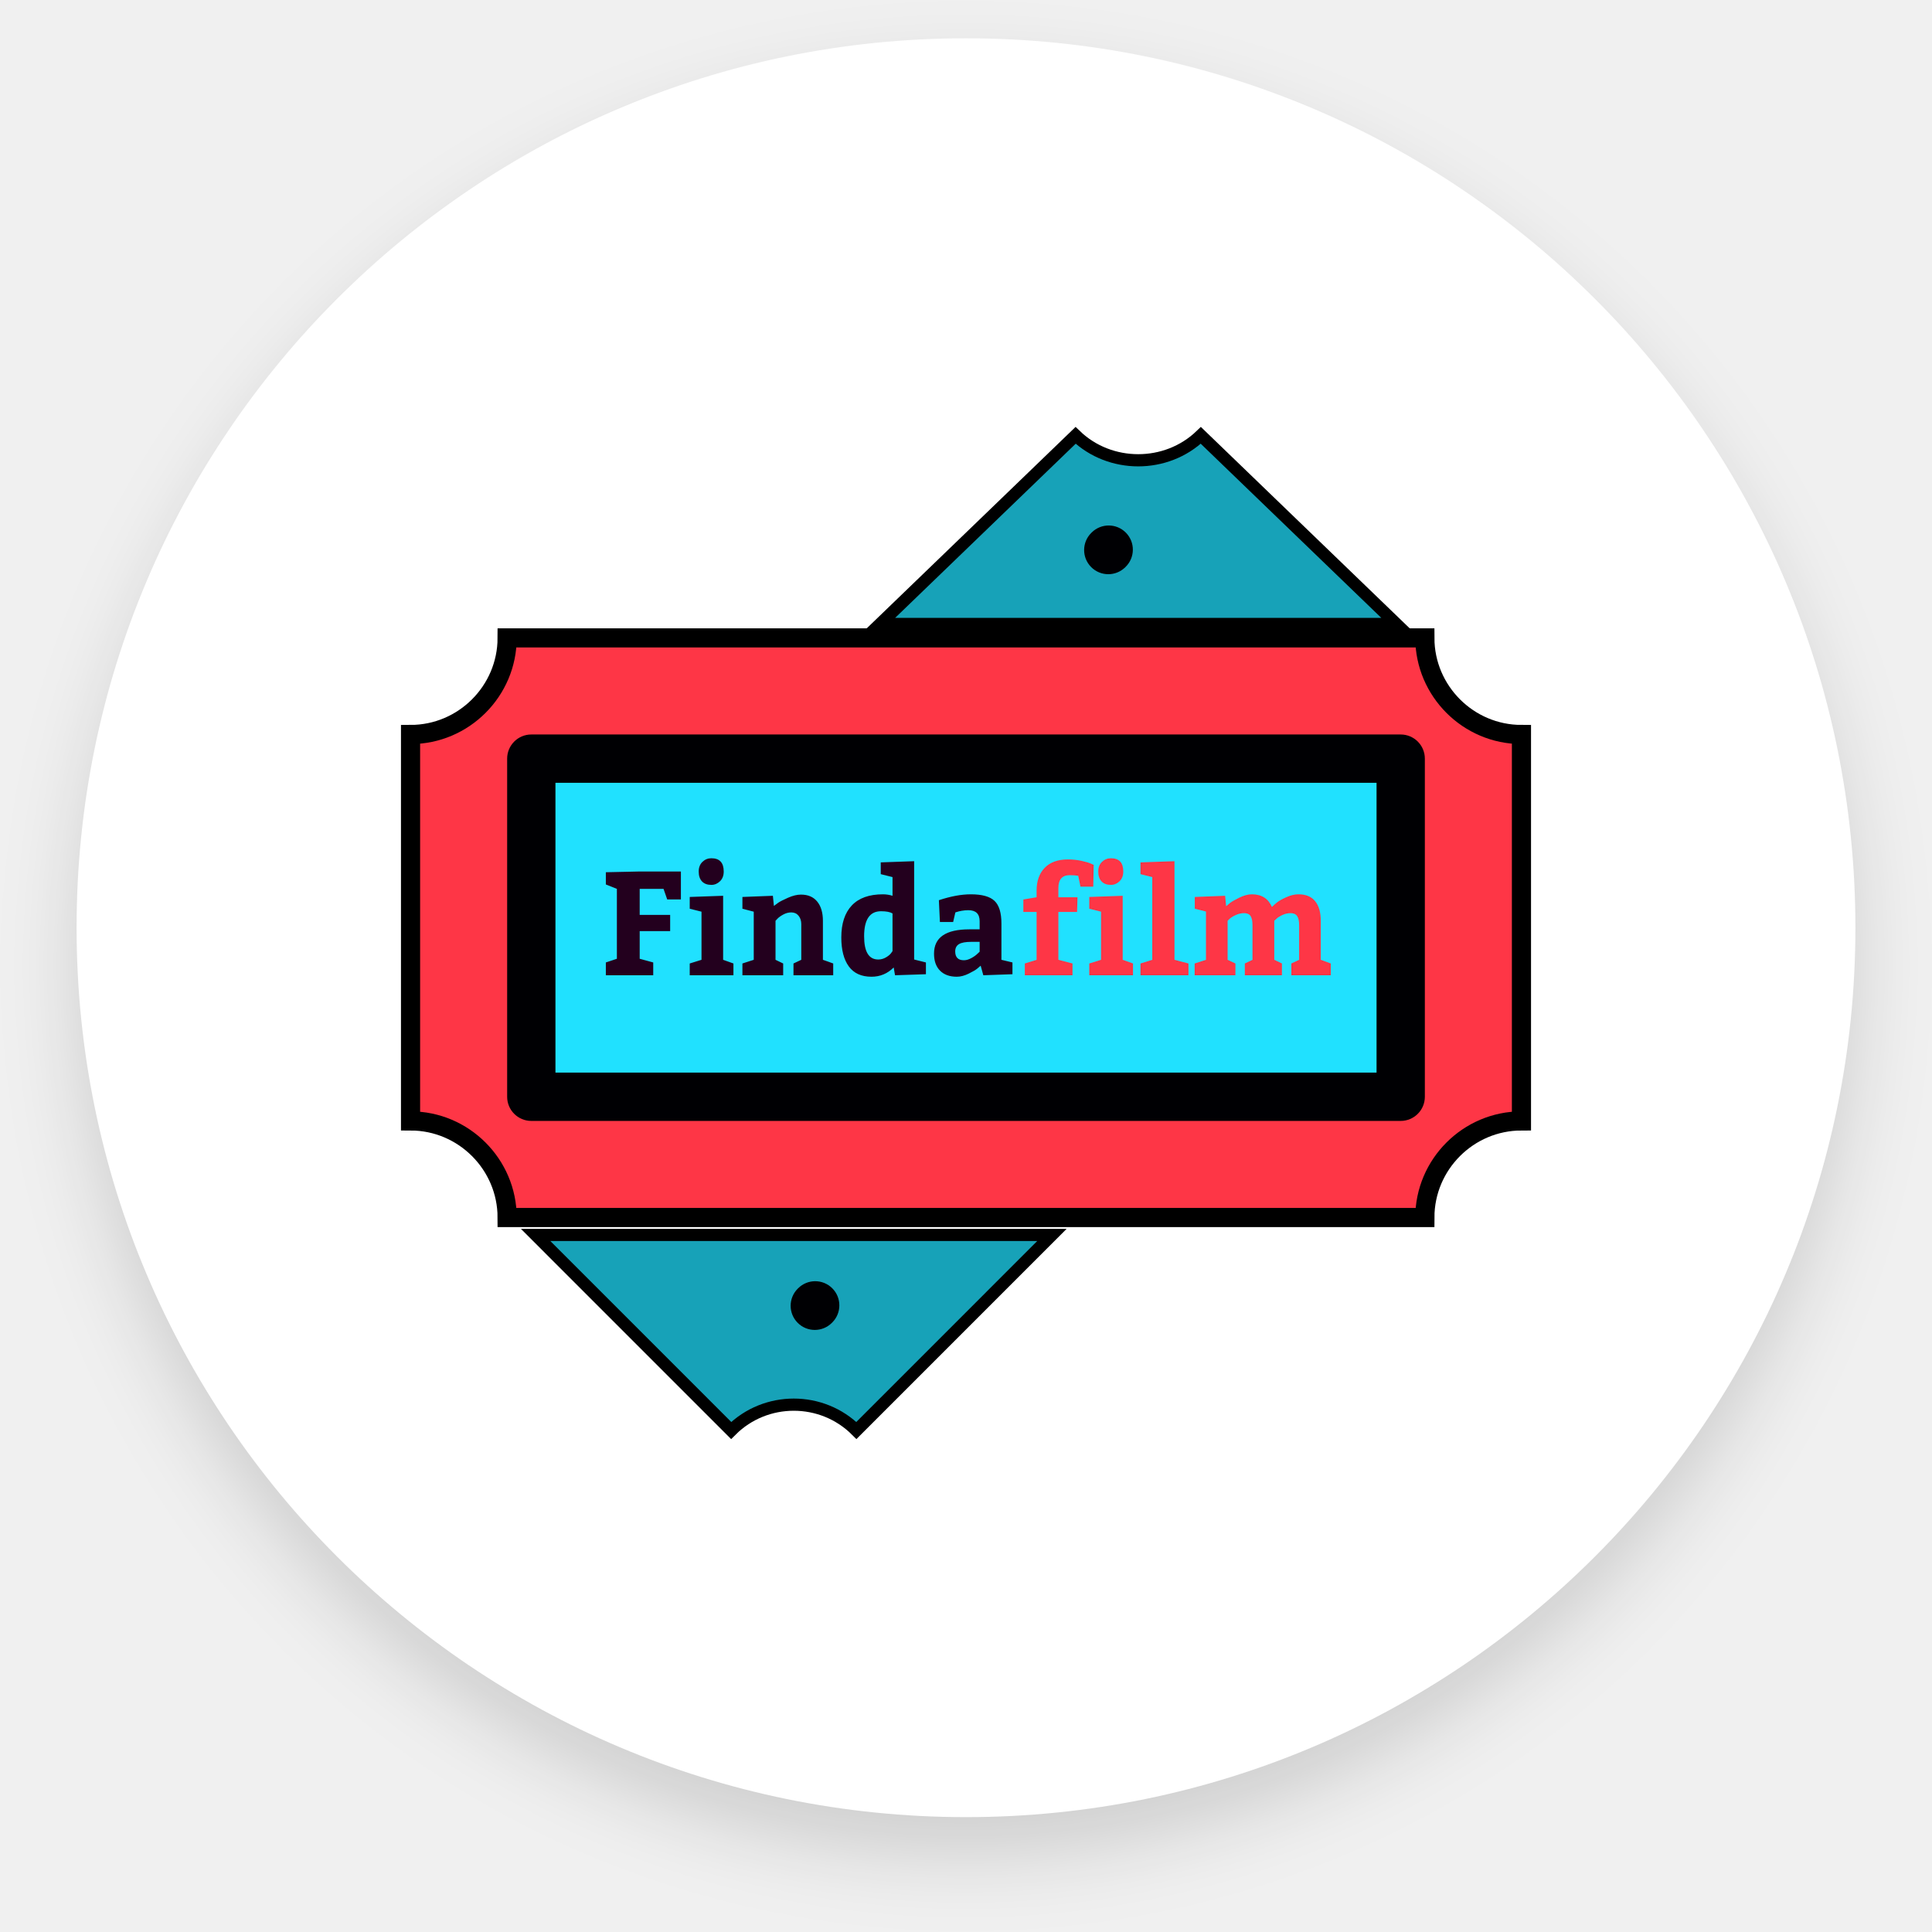
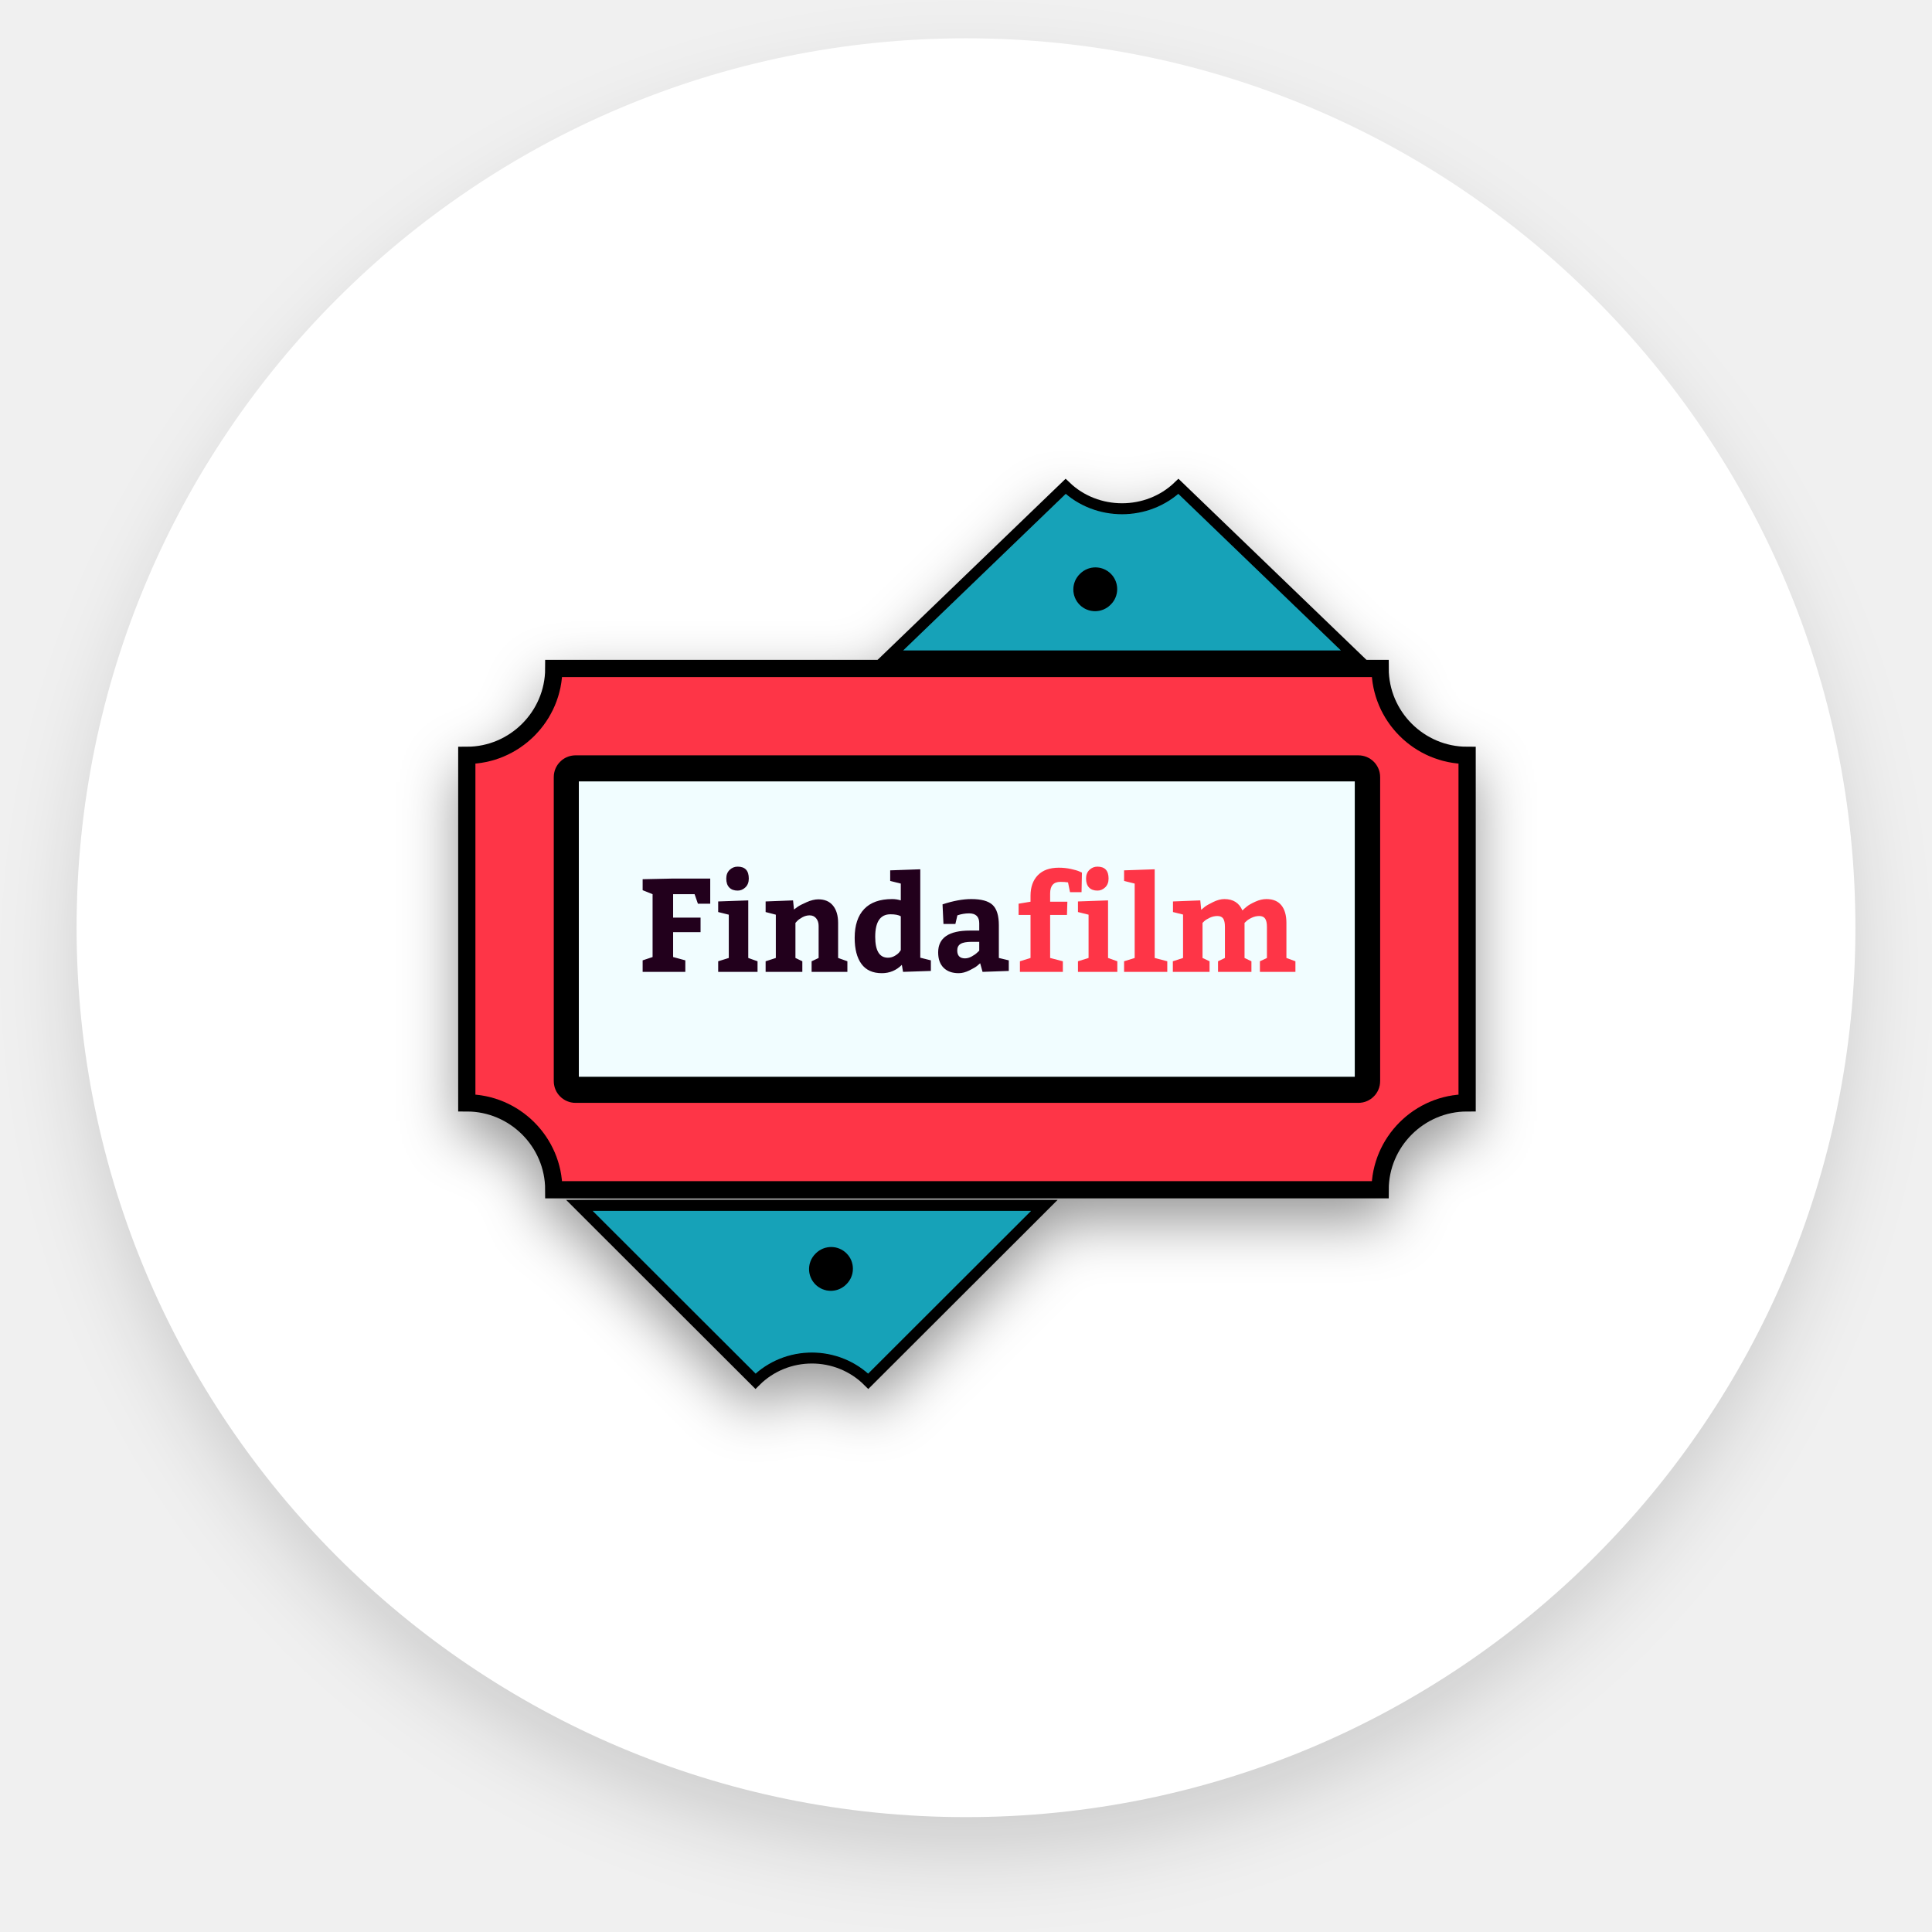
<svg xmlns="http://www.w3.org/2000/svg" xmlns:xlink="http://www.w3.org/1999/xlink" width="1110px" height="1110px" viewBox="0 0 1110 1110" version="1.1">
  <defs>
    <circle id="path-1" cx="511" cy="511" r="511" />
    <filter x="-7.5%" y="-5.4%" width="115.1%" height="115.1%" filterUnits="objectBoundingBox" id="filter-2">
      <feOffset dx="0" dy="22" in="SourceAlpha" result="shadowOffsetOuter1" />
      <feGaussianBlur stdDeviation="22" in="shadowOffsetOuter1" result="shadowBlurOuter1" />
      <feColorMatrix values="0 0 0 0 0   0 0 0 0 0   0 0 0 0 0  0 0 0 0.14 0" type="matrix" in="shadowBlurOuter1" />
    </filter>
+     <filter x="-15.9%" y="-17.8%" width="131.8%" height="135.5%" filterUnits="objectBoundingBox" id="filter-3">
+       <feOffset dx="0" dy="13" in="SourceAlpha" result="shadowOffsetOuter1" />
+       <feGaussianBlur stdDeviation="16" in="shadowOffsetOuter1" result="shadowBlurOuter1" />
+       <feColorMatrix values="0 0 0 0 0   0 0 0 0 0   0 0 0 0 0  0 0 0 0.414 0" type="matrix" in="shadowBlurOuter1" result="shadowMatrixOuter1" />
+       <feMerge>
+         <feMergeNode in="shadowMatrixOuter1" />
+         <feMergeNode in="SourceGraphic" />
+       </feMerge>
+     </filter>
  </defs>
  <g id="findafilm" stroke="none" stroke-width="1" fill="none" fill-rule="evenodd">
    <g id="Group-2" transform="translate(44, 22)">
      <g id="path-1-copy">
        <use fill="black" fill-opacity="1" filter="url(#filter-2)" xlink:href="#path-1" />
        <use fill="#FFFFFF" fill-rule="evenodd" xlink:href="#path-1" />
      </g>
-       <g id="access" transform="translate(191, 227)" fill-rule="nonzero">
-         <g id="Group" transform="translate(0.007812, 0.309735)">
-           <path d="M56.364,117.177 L583.615,117.177 C583.615,147.705 608.591,172.684 639.117,172.684 L639.117,394.701 C608.593,394.701 583.615,419.677 583.615,450.205 L56.364,450.205 C56.364,419.68 31.39,394.701 0.868,394.701 L0.868,172.684 C31.39,172.684 56.364,147.705 56.364,117.177 Z" id="Path" stroke="#000000" stroke-width="11" fill="#FE3646" />
-           <rect id="Rectangle" fill="#20E1FF" x="70.242" y="186.561" width="499.497" height="194.266" />
-           <path d="M270.609,109.177 L382.957,0.821 C402.747,19.907 435.131,19.907 454.917,0.821 L567.262,109.177 L270.609,109.177 L270.609,109.177 Z M369.372,460.2 L257.023,572.558 C237.238,552.768 204.857,552.768 185.069,572.558 L72.719,460.2 L369.372,460.2 Z" id="Shape" stroke="#000000" stroke-width="7" fill="#17A2B8" />
+       <g id="access" filter="url(#filter-3)" transform="translate(224, 257)" fill-rule="nonzero">
+         <g id="Group" transform="translate(0.007035, 0.278545)">
+           <path d="M50.154,104.778 L524.927,104.778 C524.927,132.232 547.417,154.696 574.904,154.696 L574.904,354.356 C547.418,354.356 524.927,376.817 524.927,404.27 L50.154,404.27 C50.154,376.819 27.666,354.356 0.181,354.356 L0.181,154.696 C27.666,154.696 50.154,132.232 50.154,104.778 Z" id="Path" stroke="#000000" stroke-width="9.9" fill="#FE3646" />
+           <rect id="Rectangle" fill="#F1FDFF" x="62.651" y="167.175" width="449.781" height="174.704" />
+           <path d="M243.075,97.583 L344.24,0.139 C362.06,17.303 391.221,17.303 409.038,0.139 L510.201,97.583 L243.075,97.583 L243.075,97.583 Z M332.008,413.259 L230.841,514.303 C213.025,496.506 183.868,496.506 166.048,514.303 L64.881,413.259 L332.008,413.259 Z" id="Shape" stroke="#000000" stroke-width="6.3" fill="#17A2B8" />
        </g>
-         <g id="Group" transform="translate(56, 52)" fill="#000003">
-           <path d="M513.749,120.989 L14.25,120.989 C6.587,120.989 0.375,127.202 0.375,134.866 L0.375,329.131 C0.375,336.794 6.588,343.007 14.25,343.007 L513.75,343.007 C521.413,343.007 527.625,336.793 527.625,329.131 L527.625,134.867 C527.625,127.202 521.412,120.989 513.749,120.989 Z M28.125,148.743 L499.873,148.743 L499.873,315.254 L28.125,315.254 L28.125,148.743 Z" id="Shape" />
-           <path d="M167.55,439.166 L167.316,439.4 C161.896,444.82 161.896,453.604 167.316,459.025 C170.024,461.735 173.577,463.091 177.127,463.091 C180.678,463.091 184.231,461.736 186.939,459.025 L187.173,458.791 C192.591,453.372 192.591,444.587 187.173,439.166 C181.754,433.746 172.969,433.746 167.55,439.166 Z" id="Path" />
-           <path d="M345.749,28.898 C349.266,28.898 352.787,27.569 355.49,24.904 L355.725,24.674 C361.184,19.294 361.248,10.509 355.868,5.049 C350.489,-0.41 341.705,-0.473 336.244,4.906 L336.01,5.137 C330.551,10.517 330.488,19.303 335.866,24.763 C338.579,27.516 342.161,28.898 345.749,28.898 Z" id="Path" />
+         <g id="Group" transform="translate(49.82621, 46.76368)" fill="#000003">
+           <path d="M462.614,108.206 L12.832,108.206 C5.931,108.206 0.337,113.793 0.337,120.685 L0.337,295.388 C0.337,302.28 5.933,307.867 12.832,307.867 L462.615,307.867 C469.516,307.867 475.11,302.279 475.11,295.388 L475.11,120.686 C475.11,113.793 469.514,108.206 462.614,108.206 Z M14.737,123.194 L460.537,123.194 L460.537,292.863 L14.737,292.863 L14.737,123.194 Z" id="Shape" />
+           <path d="M150.873,394.343 L150.662,394.554 C145.783,399.427 145.783,407.328 150.662,412.203 C153.101,414.639 156.301,415.858 159.497,415.858 C162.695,415.858 165.894,414.641 168.333,412.203 L168.544,411.992 C173.422,407.118 173.422,399.218 168.544,394.343 C163.664,389.469 155.753,389.469 150.873,394.343 Z" id="Path" />
+           <path d="M311.336,25.389 C314.503,25.389 317.674,24.193 320.108,21.797 L320.319,21.59 C325.235,16.751 325.292,8.851 320.447,3.941 C315.604,-0.968 307.694,-1.025 302.777,3.812 L302.566,4.021 C297.65,8.858 297.594,16.759 302.436,21.669 C304.88,24.146 308.105,25.389 311.336,25.389 Z" id="Path" />
        </g>
-         <path d="M140.304,303.962 L140.304,311.319 L113.078,311.319 L113.078,303.962 C114.487,303.455 116.601,302.75 119.42,301.848 L119.42,261.683 L113.078,259.147 L113.078,252.128 L132.525,251.706 L156.199,251.706 L156.199,267.771 L148.336,267.771 L146.222,261.683 L132.525,261.683 L132.525,276.65 L150.027,276.65 L150.027,285.951 L132.525,285.951 L132.525,301.848 C136.922,303.032 139.514,303.737 140.304,303.962 Z M161.272,266.334 L180.465,265.658 L180.465,302.44 L186.384,304.554 L186.384,311.319 L161.272,311.319 L161.272,304.554 L168.036,302.44 L168.036,274.79 L161.272,273.099 L161.272,266.334 Z M166.43,251.706 C166.43,249.394 167.148,247.548 168.586,246.167 C170.023,244.786 171.728,244.095 173.701,244.095 C178.436,244.095 180.803,246.632 180.803,251.706 C180.803,254.073 180.085,255.947 178.647,257.329 C177.21,258.71 175.561,259.4 173.701,259.4 C171.39,259.4 169.6,258.738 168.332,257.413 C167.064,256.088 166.43,254.186 166.43,251.706 Z M191.541,266.334 L209.043,265.658 L209.635,271.492 C210.255,270.985 211.073,270.379 212.087,269.674 C213.102,268.969 214.976,268.011 217.71,266.799 C220.444,265.587 222.938,264.981 225.193,264.981 C229.251,264.981 232.365,266.32 234.535,268.998 C236.706,271.675 237.791,275.353 237.791,280.032 L237.791,302.44 C238.523,302.666 239.566,303.032 240.919,303.539 C242.272,304.047 243.202,304.385 243.709,304.554 L243.709,311.319 L220.88,311.319 L220.88,304.554 L225.362,302.44 L225.362,281.977 C225.362,280.004 224.84,278.383 223.797,277.115 C222.755,275.847 221.36,275.213 219.612,275.213 C218.034,275.213 216.498,275.621 215.004,276.439 C213.51,277.256 212.397,278.059 211.664,278.848 L210.565,280.032 L210.565,302.44 L214.962,304.554 L214.962,311.319 L191.541,311.319 L191.541,304.554 L198.052,302.44 L198.052,274.79 L191.541,273.099 L191.541,266.334 Z M296.976,310.727 L279.221,311.319 L278.46,306.837 C274.908,310.388 270.653,312.164 265.692,312.164 C259.887,312.164 255.546,310.191 252.672,306.245 C249.797,302.299 248.359,296.747 248.359,289.587 C248.359,281.582 250.375,275.452 254.405,271.196 C258.435,266.94 264.396,264.812 272.287,264.812 C274.147,264.812 275.979,265.094 277.783,265.658 L277.783,254.919 L271.019,253.228 L271.019,246.463 L290.212,245.787 L290.212,302.271 L296.976,303.962 L296.976,310.727 Z M277.783,297.451 L277.783,275.804 C276.374,274.959 274.176,274.536 271.188,274.536 C264.706,274.536 261.465,279.328 261.465,288.911 C261.465,297.818 264.17,302.271 269.582,302.271 C271.16,302.271 272.64,301.862 274.021,301.045 C275.402,300.227 276.374,299.424 276.938,298.635 L277.783,297.451 Z M346.692,310.727 L329.951,311.319 L328.429,305.822 C327.922,306.273 327.245,306.851 326.4,307.556 C325.554,308.26 323.934,309.205 321.538,310.388 C319.143,311.572 316.874,312.164 314.732,312.164 C310.617,312.164 307.404,311.009 305.093,308.697 C302.782,306.386 301.626,303.117 301.626,298.889 C301.626,289.587 308.39,284.937 321.919,284.937 L327.837,284.937 L327.837,280.286 C327.837,276.058 325.667,273.944 321.327,273.944 C320.03,273.944 318.762,274.057 317.522,274.282 C316.282,274.508 315.352,274.733 314.732,274.959 L313.886,275.213 L312.618,280.709 L305.008,280.709 L304.417,268.194 C311.237,265.939 317.353,264.812 322.764,264.812 C329.19,264.812 333.728,266.066 336.377,268.575 C339.026,271.083 340.351,275.41 340.351,281.554 L340.351,302.44 L346.692,303.962 L346.692,310.727 Z M313.802,297.62 C313.802,301.003 315.465,302.694 318.79,302.694 C320.143,302.694 321.566,302.285 323.06,301.468 C324.554,300.65 325.723,299.819 326.569,298.973 L327.837,297.789 L327.837,292.124 L323.018,292.124 C319.748,292.124 317.395,292.561 315.958,293.435 C314.52,294.308 313.802,295.704 313.802,297.62 Z" id="Finda" fill="#23001E" />
-         <path d="M360.558,266.503 L360.558,262.698 C360.558,257.174 362.108,252.805 365.209,249.592 C368.309,246.378 372.762,244.772 378.568,244.772 C381.273,244.772 383.852,245.04 386.304,245.575 C388.756,246.111 390.546,246.632 391.673,247.139 L393.364,247.9 L393.11,260.415 L385.754,260.415 L384.486,254.158 C383.077,253.932 381.442,253.819 379.582,253.819 C375.242,253.819 373.072,256.3 373.072,261.261 L373.072,266.503 L384.063,266.503 L383.81,274.959 L373.072,274.959 L373.072,302.44 L381.189,304.554 L381.189,311.319 L353.794,311.319 L353.794,304.554 L360.558,302.44 L360.558,274.959 L352.949,274.959 L352.949,267.771 L360.558,266.503 Z M390.828,266.334 L410.021,265.658 L410.021,302.44 L415.939,304.554 L415.939,311.319 L390.828,311.319 L390.828,304.554 L397.592,302.44 L397.592,274.79 L390.828,273.099 L390.828,266.334 Z M395.985,251.706 C395.985,249.394 396.704,247.548 398.141,246.167 C399.579,244.786 401.284,244.095 403.257,244.095 C407.991,244.095 410.359,246.632 410.359,251.706 C410.359,254.073 409.64,255.947 408.203,257.329 C406.765,258.71 405.117,259.4 403.257,259.4 C400.945,259.4 399.156,258.738 397.888,257.413 C396.619,256.088 395.985,254.186 395.985,251.706 Z M420.251,246.463 L439.782,245.787 L439.782,302.44 L447.815,304.554 L447.815,311.319 L420.251,311.319 L420.251,304.554 L427.015,302.44 L427.015,254.919 L420.251,253.228 L420.251,246.463 Z M523.826,280.032 L523.826,302.44 L529.575,304.554 L529.575,311.319 L506.916,311.319 L506.916,304.554 L511.397,302.44 L511.397,282.569 C511.397,280.201 511.016,278.454 510.256,277.326 C509.495,276.199 508.24,275.635 506.493,275.635 C504.858,275.635 503.266,276.002 501.716,276.735 C500.166,277.467 499.024,278.2 498.292,278.933 L497.108,280.032 L497.108,302.44 L501.505,304.554 L501.505,311.319 L480.198,311.319 L480.198,304.554 L484.594,302.44 L484.594,282.569 C484.594,280.145 484.228,278.383 483.495,277.284 C482.762,276.185 481.522,275.635 479.775,275.635 C478.14,275.635 476.534,276.002 474.956,276.735 C473.377,277.467 472.194,278.2 471.404,278.933 L470.305,280.032 L470.305,302.44 L474.786,304.554 L474.786,311.319 L451.366,311.319 L451.366,304.554 L457.876,302.44 L457.876,274.705 L451.45,273.099 L451.45,266.334 L468.868,265.658 L469.46,271.661 C470.023,271.154 470.784,270.52 471.743,269.759 C472.701,268.998 474.476,267.983 477.069,266.714 C479.662,265.446 482.058,264.812 484.256,264.812 C489.837,264.812 493.669,267.236 495.755,272.084 C496.601,271.238 497.587,270.365 498.714,269.463 C499.842,268.561 501.617,267.56 504.041,266.461 C506.465,265.362 508.804,264.812 511.059,264.812 C515.286,264.812 518.471,266.137 520.613,268.786 C522.755,271.436 523.826,275.184 523.826,280.032 Z" id="film" fill="#FE3646" />
+         <path d="M125.739,272.754 L125.739,279.37 L101.223,279.37 L101.223,272.754 C102.492,272.298 104.396,271.664 106.933,270.853 L106.933,234.733 L101.223,232.451 L101.223,226.14 L118.734,225.76 L140.052,225.76 L140.052,240.208 L132.972,240.208 L131.068,234.733 L118.734,234.733 L118.734,248.192 L134.494,248.192 L134.494,256.557 L118.734,256.557 L118.734,270.853 C122.693,271.918 125.028,272.551 125.739,272.754 Z M144.62,238.915 L161.903,238.307 L161.903,271.385 L167.233,273.286 L167.233,279.37 L144.62,279.37 L144.62,273.286 L150.711,271.385 L150.711,246.519 L144.62,244.998 L144.62,238.915 Z M149.265,225.76 C149.265,223.681 149.912,222.021 151.206,220.779 C152.5,219.537 154.036,218.916 155.812,218.916 C160.076,218.916 162.208,221.197 162.208,225.76 C162.208,227.889 161.561,229.574 160.266,230.816 C158.972,232.059 157.487,232.68 155.812,232.68 C153.731,232.68 152.12,232.084 150.978,230.893 C149.836,229.701 149.265,227.99 149.265,225.76 Z M171.877,238.915 L187.637,238.307 L188.17,243.554 C188.728,243.097 189.464,242.552 190.378,241.919 C191.291,241.285 192.979,240.423 195.441,239.333 C197.902,238.243 200.148,237.698 202.179,237.698 C205.833,237.698 208.637,238.902 210.592,241.31 C212.546,243.718 213.523,247.026 213.523,251.234 L213.523,271.385 C214.183,271.588 215.122,271.918 216.34,272.374 C217.558,272.83 218.396,273.134 218.852,273.286 L218.852,279.37 L198.296,279.37 L198.296,273.286 L202.331,271.385 L202.331,252.983 C202.331,251.209 201.861,249.751 200.922,248.61 C199.983,247.47 198.727,246.9 197.154,246.9 C195.733,246.9 194.349,247.267 193.004,248.002 C191.659,248.737 190.657,249.46 189.997,250.169 L189.007,251.234 L189.007,271.385 L192.966,273.286 L192.966,279.37 L171.877,279.37 L171.877,273.286 L177.739,271.385 L177.739,246.519 L171.877,244.998 L171.877,238.915 Z M266.818,278.837 L250.829,279.37 L250.144,275.339 C246.946,278.533 243.114,280.13 238.647,280.13 C233.42,280.13 229.511,278.356 226.923,274.807 C224.334,271.259 223.04,266.265 223.04,259.827 C223.04,252.628 224.854,247.115 228.483,243.287 C232.113,239.46 237.48,237.546 244.586,237.546 C246.261,237.546 247.911,237.8 249.535,238.307 L249.535,228.649 L243.444,227.128 L243.444,221.045 L260.727,220.437 L260.727,271.233 L266.818,272.754 L266.818,278.837 Z M249.535,266.899 L249.535,247.432 C248.266,246.671 246.286,246.291 243.596,246.291 C237.759,246.291 234.841,250.6 234.841,259.218 C234.841,267.228 237.277,271.233 242.15,271.233 C243.571,271.233 244.903,270.866 246.147,270.131 C247.39,269.395 248.266,268.673 248.773,267.963 L249.535,266.899 Z M311.585,278.837 L296.51,279.37 L295.14,274.427 C294.683,274.833 294.074,275.352 293.313,275.986 C292.551,276.62 291.092,277.469 288.935,278.533 C286.778,279.598 284.735,280.13 282.806,280.13 C279.101,280.13 276.208,279.091 274.127,277.012 C272.045,274.934 271.005,271.994 271.005,268.191 C271.005,259.827 277.096,255.644 289.277,255.644 L294.607,255.644 L294.607,251.462 C294.607,247.66 292.653,245.759 288.745,245.759 C287.577,245.759 286.435,245.86 285.318,246.063 C284.202,246.266 283.364,246.469 282.806,246.671 L282.045,246.9 L280.903,251.842 L274.05,251.842 L273.517,240.588 C279.659,238.56 285.166,237.546 290.039,237.546 C295.825,237.546 299.911,238.674 302.297,240.93 C304.682,243.186 305.875,247.077 305.875,252.603 L305.875,271.385 L311.585,272.754 L311.585,278.837 Z M281.968,267.051 C281.968,270.093 283.466,271.613 286.46,271.613 C287.679,271.613 288.96,271.246 290.305,270.511 C291.65,269.776 292.704,269.028 293.465,268.268 L294.607,267.203 L294.607,262.108 L290.267,262.108 C287.323,262.108 285.204,262.501 283.91,263.287 C282.616,264.072 281.968,265.327 281.968,267.051 Z" id="Finda" fill="#23001E" />
+         <path d="M324.071,239.067 L324.071,235.645 C324.071,230.677 325.467,226.748 328.259,223.859 C331.05,220.969 335.06,219.524 340.288,219.524 C342.724,219.524 345.047,219.765 347.254,220.247 C349.462,220.728 351.074,221.197 352.089,221.653 L353.612,222.338 L353.383,233.592 L346.76,233.592 L345.618,227.965 C344.349,227.762 342.877,227.661 341.202,227.661 C337.293,227.661 335.339,229.891 335.339,234.352 L335.339,239.067 L345.237,239.067 L345.008,246.671 L335.339,246.671 L335.339,271.385 L342.648,273.286 L342.648,279.37 L317.98,279.37 L317.98,273.286 L324.071,271.385 L324.071,246.671 L317.219,246.671 L317.219,240.208 L324.071,239.067 Z M351.328,238.915 L368.61,238.307 L368.61,271.385 L373.94,273.286 L373.94,279.37 L351.328,279.37 L351.328,273.286 L357.419,271.385 L357.419,246.519 L351.328,244.998 L351.328,238.915 Z M355.972,225.76 C355.972,223.681 356.619,222.021 357.913,220.779 C359.208,219.537 360.743,218.916 362.52,218.916 C366.783,218.916 368.915,221.197 368.915,225.76 C368.915,227.889 368.268,229.574 366.973,230.816 C365.679,232.059 364.195,232.68 362.52,232.68 C360.439,232.68 358.827,232.084 357.685,230.893 C356.543,229.701 355.972,227.99 355.972,225.76 Z M377.823,221.045 L395.41,220.437 L395.41,271.385 L402.643,273.286 L402.643,279.37 L377.823,279.37 L377.823,273.286 L383.914,271.385 L383.914,228.649 L377.823,227.128 L377.823,221.045 Z M471.088,251.234 L471.088,271.385 L476.266,273.286 L476.266,279.37 L455.861,279.37 L455.861,273.286 L459.897,271.385 L459.897,253.515 C459.897,251.386 459.554,249.814 458.869,248.801 C458.184,247.787 457.054,247.28 455.481,247.28 C454.009,247.28 452.575,247.609 451.179,248.268 C449.783,248.927 448.755,249.586 448.096,250.245 L447.03,251.234 L447.03,271.385 L450.989,273.286 L450.989,279.37 L431.803,279.37 L431.803,273.286 L435.762,271.385 L435.762,253.515 C435.762,251.335 435.432,249.751 434.772,248.763 C434.112,247.774 432.995,247.28 431.422,247.28 C429.95,247.28 428.503,247.609 427.082,248.268 C425.661,248.927 424.595,249.586 423.885,250.245 L422.895,251.234 L422.895,271.385 L426.93,273.286 L426.93,279.37 L405.841,279.37 L405.841,273.286 L411.703,271.385 L411.703,246.443 L405.917,244.998 L405.917,238.915 L421.601,238.307 L422.134,243.706 C422.641,243.249 423.326,242.679 424.189,241.995 C425.052,241.31 426.651,240.398 428.986,239.257 C431.321,238.117 433.478,237.546 435.457,237.546 C440.482,237.546 443.934,239.726 445.812,244.086 C446.573,243.325 447.461,242.54 448.476,241.729 C449.491,240.917 451.09,240.018 453.273,239.029 C455.455,238.041 457.562,237.546 459.592,237.546 C463.399,237.546 466.267,238.738 468.195,241.12 C470.124,243.503 471.088,246.874 471.088,251.234 Z" id="film" fill="#FE3646" />
      </g>
    </g>
  </g>
</svg>
